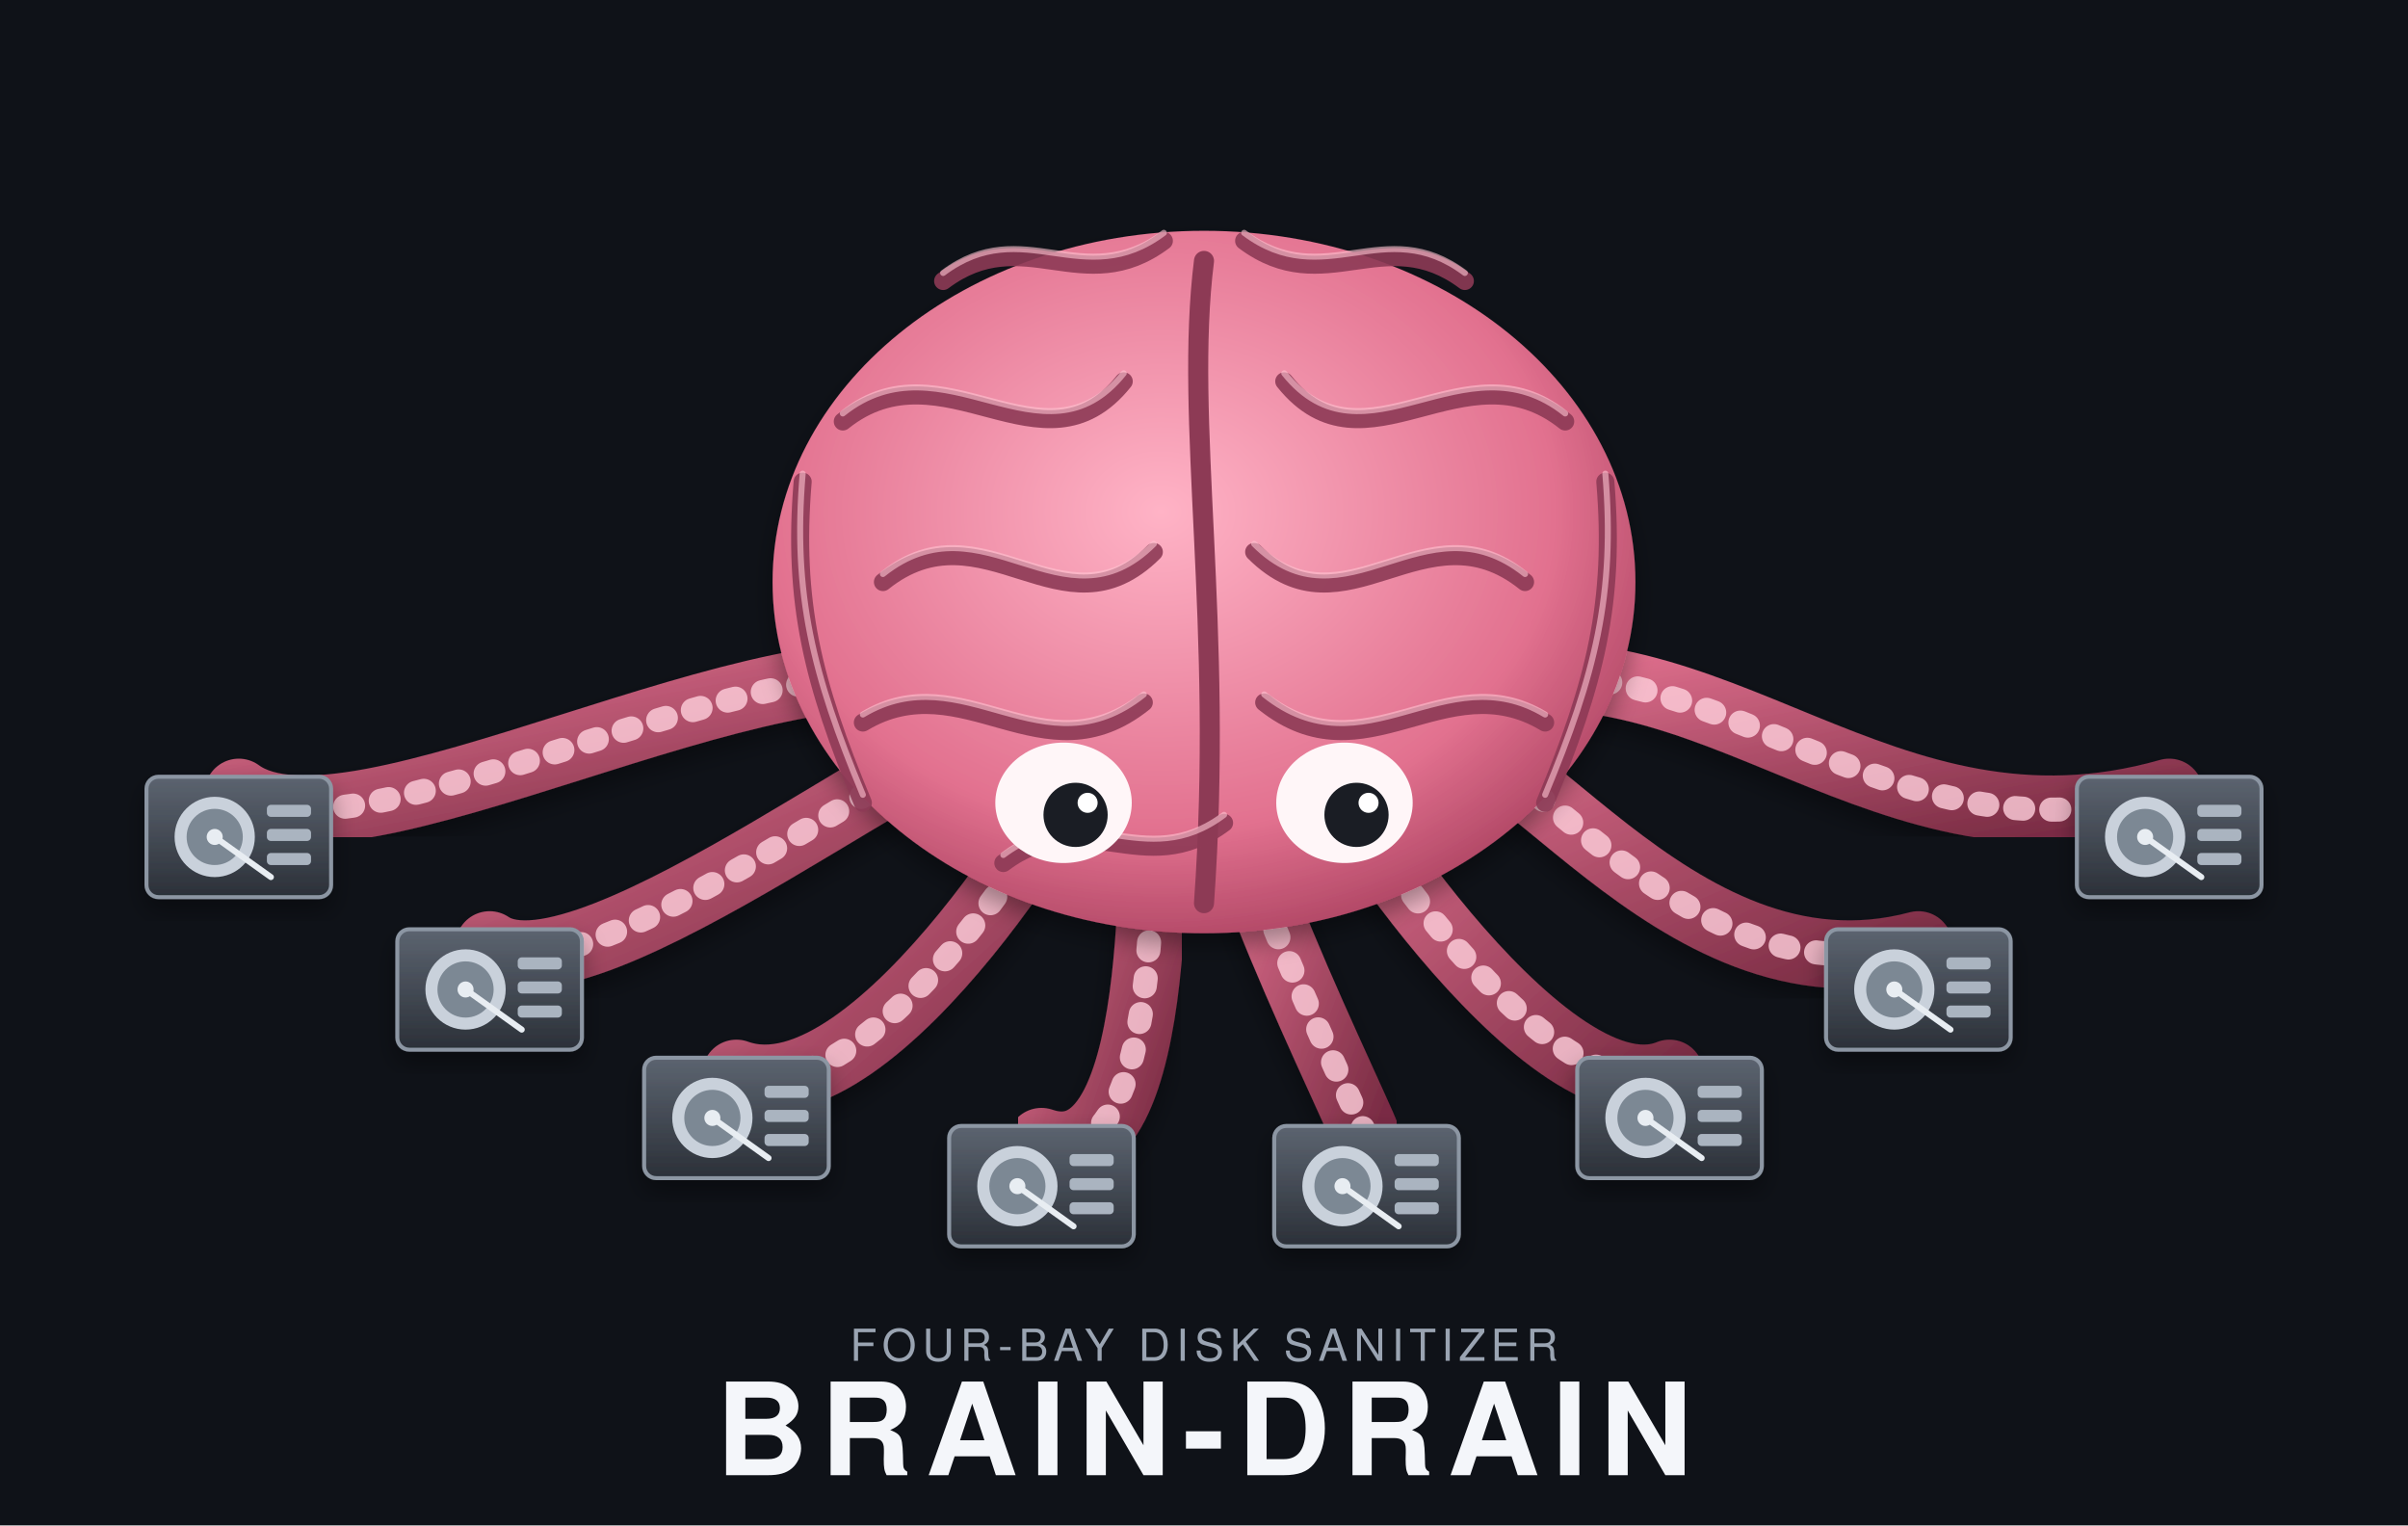
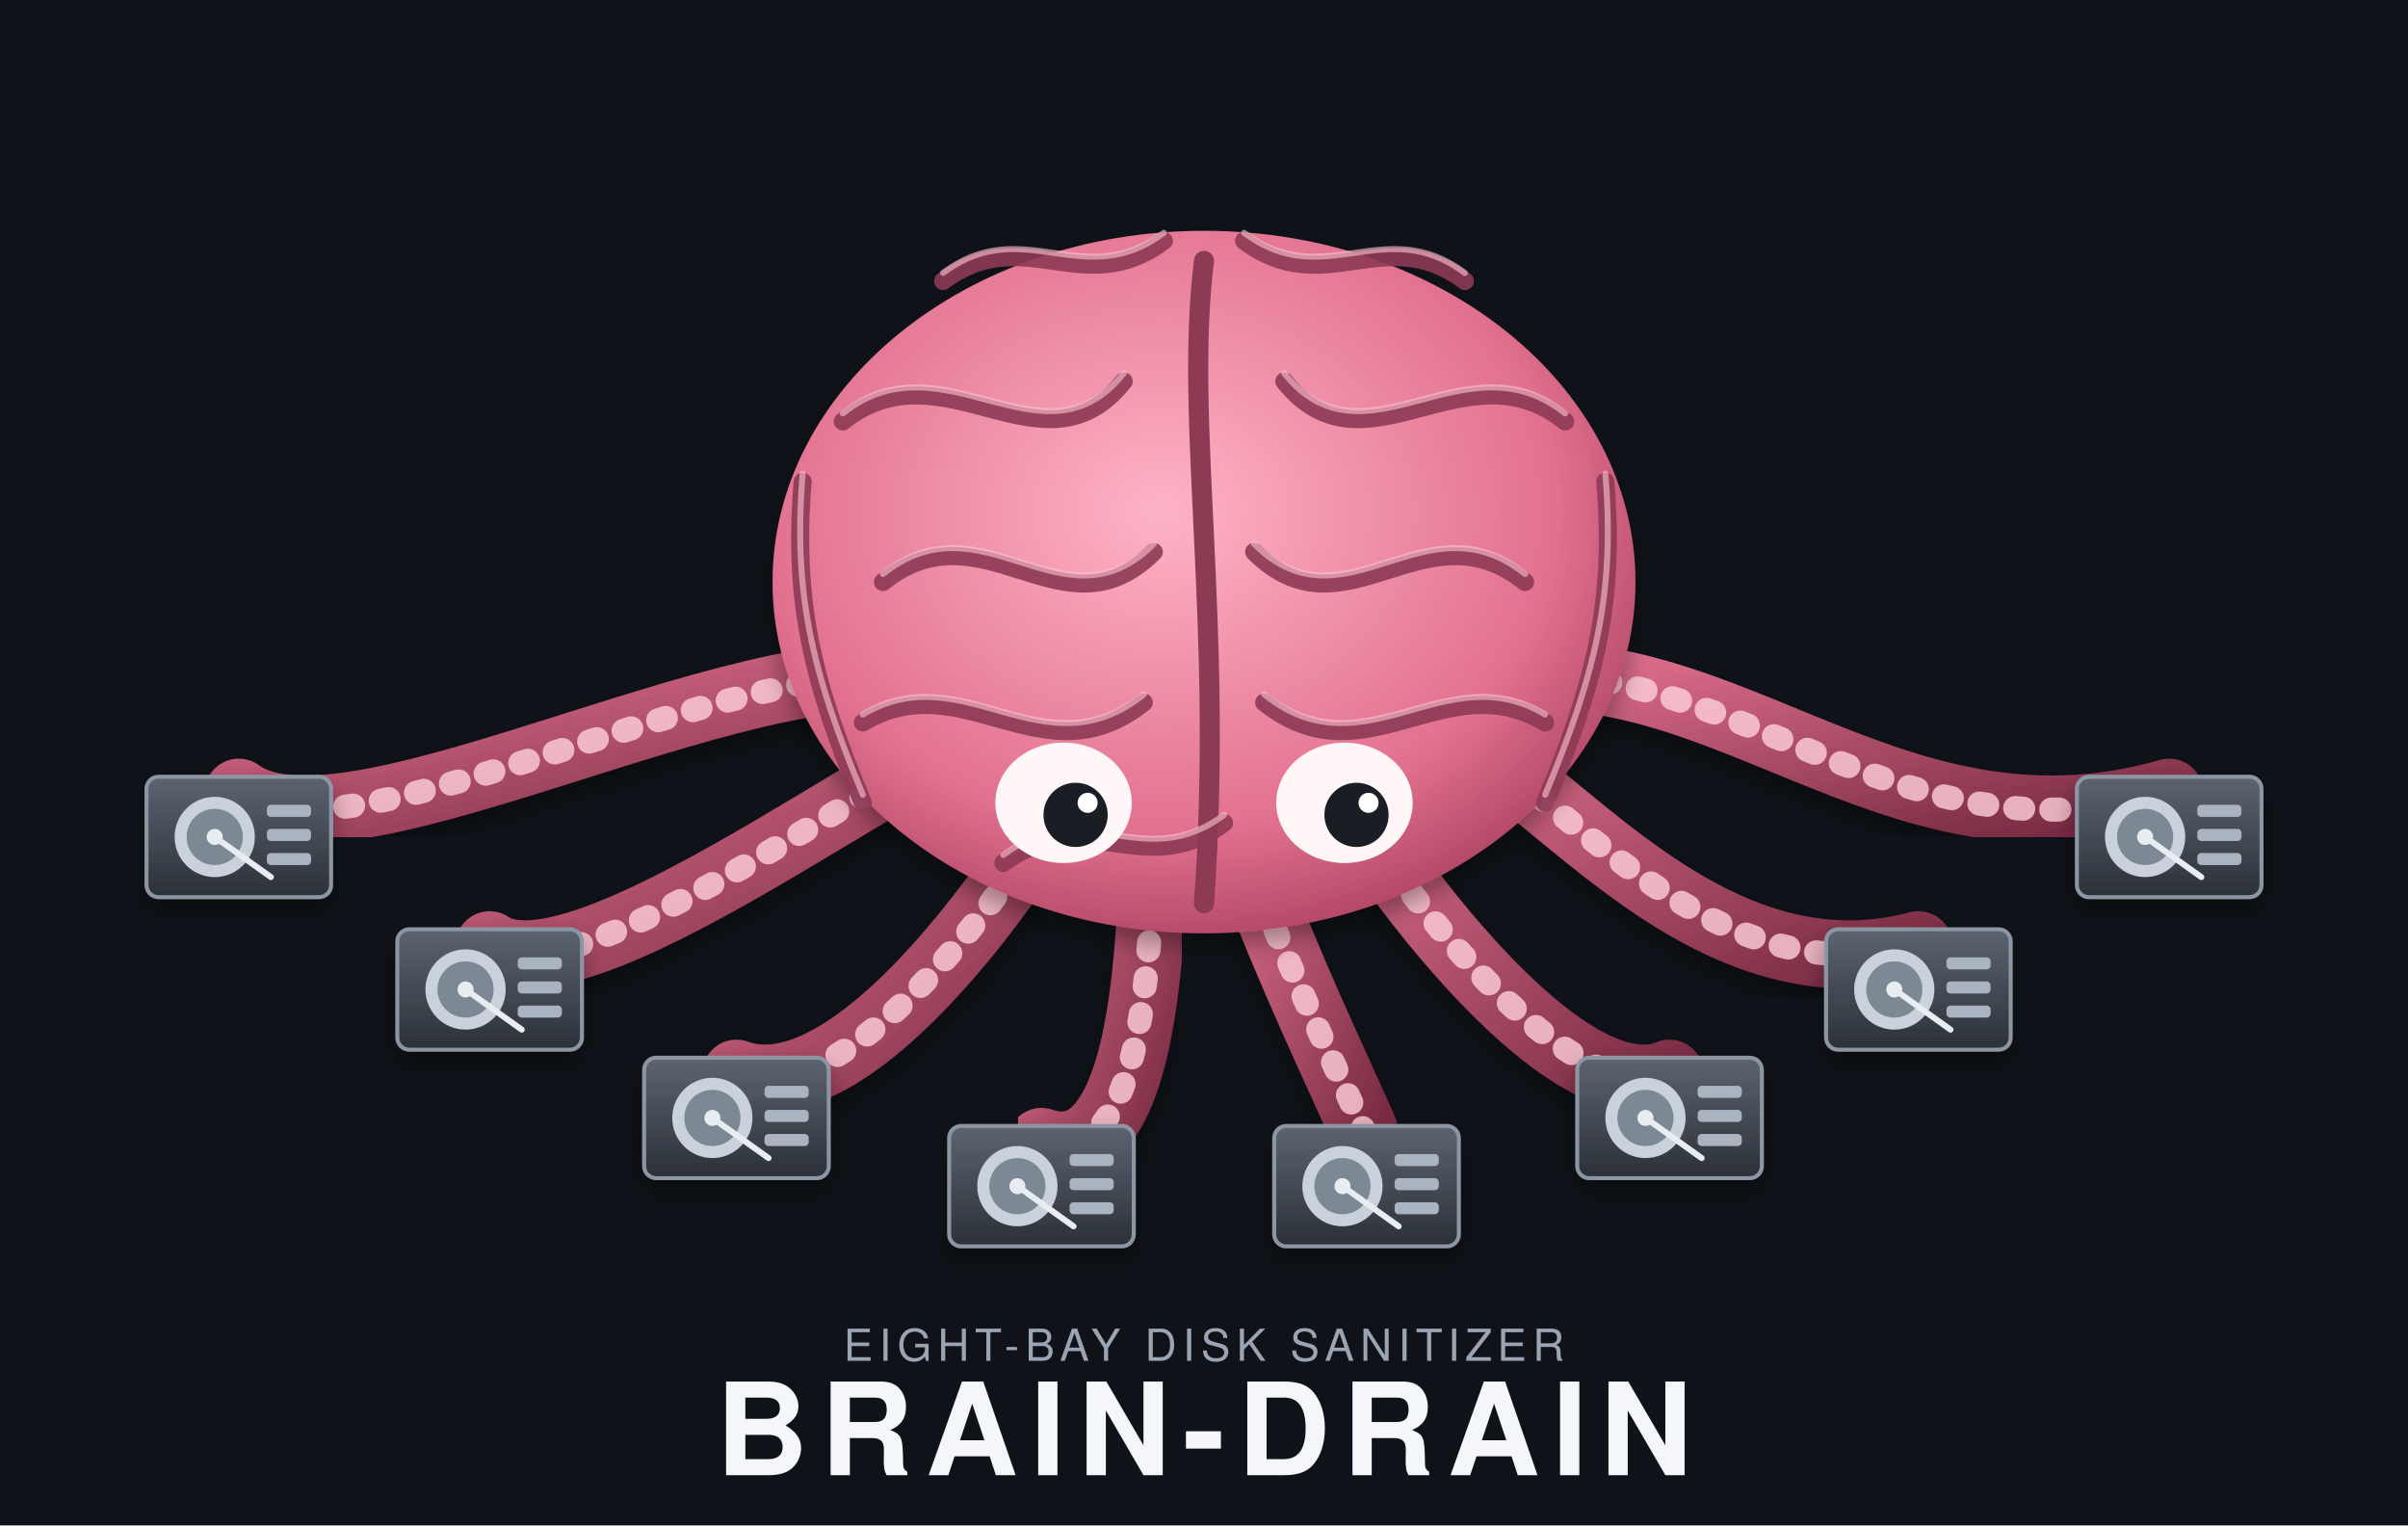
<svg xmlns="http://www.w3.org/2000/svg" viewBox="0 0 1200 760" width="1200" height="760">
  <defs>
    <radialGradient id="brain" cx="45%" cy="40%" r="65%">
      <stop offset="0" stop-color="#ffb3c6" />
      <stop offset="0.7" stop-color="#e2718f" />
      <stop offset="1" stop-color="#a8405e" />
    </radialGradient>
    <linearGradient id="tent" x1="0" y1="0" x2="1" y2="1">
      <stop offset="0" stop-color="#e2718f" />
      <stop offset="1" stop-color="#7a2c44" />
    </linearGradient>
    <linearGradient id="hdd" x1="0" y1="0" x2="0" y2="1">
      <stop offset="0" stop-color="#5c6470" />
      <stop offset="1" stop-color="#2b3038" />
    </linearGradient>
    <filter id="shadow" x="-20%" y="-20%" width="140%" height="140%">
      <feDropShadow dx="0" dy="6" stdDeviation="6" flood-color="#000" flood-opacity="0.35" />
    </filter>
  </defs>
  <rect width="100%" height="100%" fill="#0f1218" />
  <text x="600" y="735" text-anchor="middle" font-family="Helvetica, Arial, sans-serif" font-size="64" font-weight="700" fill="#f4f6fa" letter-spacing="6">BRAIN-DRAIN</text>
-   <text x="600" y="678" text-anchor="middle" font-family="Helvetica, Arial, sans-serif" font-size="22" fill="#9aa4b2" letter-spacing="3">FOUR-BAY DISK SANITIZER</text>
+   <text x="600" y="678" text-anchor="middle" font-family="Helvetica, Arial, sans-serif" font-size="22" fill="#9aa4b2" letter-spacing="3">EIGHT-BAY DISK SANITIZER</text>
  <path d="M473,341 C385,312 175,436 119,395" fill="none" stroke="url(#tent)" stroke-width="34" stroke-linecap="round" filter="url(#shadow)" />
  <path d="M473,341 C385,312 175,436 119,395" fill="none" stroke="#ffd0dc" stroke-width="12" stroke-linecap="round" stroke-dasharray="4 14" opacity="0.8" />
  <path d="M497,368 C484,347 293,504 244,471" fill="none" stroke="url(#tent)" stroke-width="34" stroke-linecap="round" filter="url(#shadow)" />
  <path d="M497,368 C484,347 293,504 244,471" fill="none" stroke="#ffd0dc" stroke-width="12" stroke-linecap="round" stroke-dasharray="4 14" opacity="0.8" />
  <path d="M532,388 C546,373 438,561 367,535" fill="none" stroke="url(#tent)" stroke-width="34" stroke-linecap="round" filter="url(#shadow)" />
  <path d="M532,388 C546,373 438,561 367,535" fill="none" stroke="#ffd0dc" stroke-width="12" stroke-linecap="round" stroke-dasharray="4 14" opacity="0.8" />
  <path d="M577,399 C571,387 586,592 519,569" fill="none" stroke="url(#tent)" stroke-width="34" stroke-linecap="round" filter="url(#shadow)" />
  <path d="M577,399 C571,387 586,592 519,569" fill="none" stroke="#ffd0dc" stroke-width="12" stroke-linecap="round" stroke-dasharray="4 14" opacity="0.8" />
  <path d="M623,399 C592,387 696,592 681,569" fill="none" stroke="url(#tent)" stroke-width="34" stroke-linecap="round" filter="url(#shadow)" />
  <path d="M623,399 C592,387 696,592 681,569" fill="none" stroke="#ffd0dc" stroke-width="12" stroke-linecap="round" stroke-dasharray="4 14" opacity="0.8" />
  <path d="M668,388 C651,373 769,561 832,535" fill="none" stroke="url(#tent)" stroke-width="34" stroke-linecap="round" filter="url(#shadow)" />
  <path d="M668,388 C651,373 769,561 832,535" fill="none" stroke="#ffd0dc" stroke-width="12" stroke-linecap="round" stroke-dasharray="4 14" opacity="0.8" />
  <path d="M703,368 C750,347 832,504 956,471" fill="none" stroke="url(#tent)" stroke-width="34" stroke-linecap="round" filter="url(#shadow)" />
  <path d="M703,368 C750,347 832,504 956,471" fill="none" stroke="#ffd0dc" stroke-width="12" stroke-linecap="round" stroke-dasharray="4 14" opacity="0.8" />
  <path d="M727,341 C855,312 937,436 1081,395" fill="none" stroke="url(#tent)" stroke-width="34" stroke-linecap="round" filter="url(#shadow)" />
  <path d="M727,341 C855,312 937,436 1081,395" fill="none" stroke="#ffd0dc" stroke-width="12" stroke-linecap="round" stroke-dasharray="4 14" opacity="0.8" />
  <g transform="translate(73,387)" filter="url(#shadow)">
    <rect x="0" y="0" width="92" height="60" rx="6" fill="url(#hdd)" stroke="#8c96a3" stroke-width="2" />
    <circle cx="34" cy="30" r="20" fill="#c9d1db" />
    <circle cx="34" cy="30" r="14" fill="#7c8894" />
    <circle cx="34" cy="30" r="4" fill="#e8edf2" />
    <rect x="60" y="14" width="22" height="6" rx="2" fill="#aab4c0" />
    <rect x="60" y="26" width="22" height="6" rx="2" fill="#aab4c0" />
    <rect x="60" y="38" width="22" height="6" rx="2" fill="#aab4c0" />
    <path d="M34,30 L62,50" stroke="#e8edf2" stroke-width="3" stroke-linecap="round" />
  </g>
  <g transform="translate(198,463)" filter="url(#shadow)">
    <rect x="0" y="0" width="92" height="60" rx="6" fill="url(#hdd)" stroke="#8c96a3" stroke-width="2" />
    <circle cx="34" cy="30" r="20" fill="#c9d1db" />
    <circle cx="34" cy="30" r="14" fill="#7c8894" />
    <circle cx="34" cy="30" r="4" fill="#e8edf2" />
    <rect x="60" y="14" width="22" height="6" rx="2" fill="#aab4c0" />
    <rect x="60" y="26" width="22" height="6" rx="2" fill="#aab4c0" />
    <rect x="60" y="38" width="22" height="6" rx="2" fill="#aab4c0" />
    <path d="M34,30 L62,50" stroke="#e8edf2" stroke-width="3" stroke-linecap="round" />
  </g>
  <g transform="translate(321,527)" filter="url(#shadow)">
    <rect x="0" y="0" width="92" height="60" rx="6" fill="url(#hdd)" stroke="#8c96a3" stroke-width="2" />
    <circle cx="34" cy="30" r="20" fill="#c9d1db" />
    <circle cx="34" cy="30" r="14" fill="#7c8894" />
    <circle cx="34" cy="30" r="4" fill="#e8edf2" />
    <rect x="60" y="14" width="22" height="6" rx="2" fill="#aab4c0" />
    <rect x="60" y="26" width="22" height="6" rx="2" fill="#aab4c0" />
    <rect x="60" y="38" width="22" height="6" rx="2" fill="#aab4c0" />
    <path d="M34,30 L62,50" stroke="#e8edf2" stroke-width="3" stroke-linecap="round" />
  </g>
  <g transform="translate(473,561)" filter="url(#shadow)">
    <rect x="0" y="0" width="92" height="60" rx="6" fill="url(#hdd)" stroke="#8c96a3" stroke-width="2" />
    <circle cx="34" cy="30" r="20" fill="#c9d1db" />
    <circle cx="34" cy="30" r="14" fill="#7c8894" />
    <circle cx="34" cy="30" r="4" fill="#e8edf2" />
    <rect x="60" y="14" width="22" height="6" rx="2" fill="#aab4c0" />
    <rect x="60" y="26" width="22" height="6" rx="2" fill="#aab4c0" />
    <rect x="60" y="38" width="22" height="6" rx="2" fill="#aab4c0" />
    <path d="M34,30 L62,50" stroke="#e8edf2" stroke-width="3" stroke-linecap="round" />
  </g>
  <g transform="translate(635,561)" filter="url(#shadow)">
    <rect x="0" y="0" width="92" height="60" rx="6" fill="url(#hdd)" stroke="#8c96a3" stroke-width="2" />
    <circle cx="34" cy="30" r="20" fill="#c9d1db" />
    <circle cx="34" cy="30" r="14" fill="#7c8894" />
    <circle cx="34" cy="30" r="4" fill="#e8edf2" />
    <rect x="60" y="14" width="22" height="6" rx="2" fill="#aab4c0" />
    <rect x="60" y="26" width="22" height="6" rx="2" fill="#aab4c0" />
    <rect x="60" y="38" width="22" height="6" rx="2" fill="#aab4c0" />
    <path d="M34,30 L62,50" stroke="#e8edf2" stroke-width="3" stroke-linecap="round" />
  </g>
  <g transform="translate(786,527)" filter="url(#shadow)">
    <rect x="0" y="0" width="92" height="60" rx="6" fill="url(#hdd)" stroke="#8c96a3" stroke-width="2" />
    <circle cx="34" cy="30" r="20" fill="#c9d1db" />
    <circle cx="34" cy="30" r="14" fill="#7c8894" />
    <circle cx="34" cy="30" r="4" fill="#e8edf2" />
    <rect x="60" y="14" width="22" height="6" rx="2" fill="#aab4c0" />
    <rect x="60" y="26" width="22" height="6" rx="2" fill="#aab4c0" />
    <rect x="60" y="38" width="22" height="6" rx="2" fill="#aab4c0" />
    <path d="M34,30 L62,50" stroke="#e8edf2" stroke-width="3" stroke-linecap="round" />
  </g>
  <g transform="translate(910,463)" filter="url(#shadow)">
    <rect x="0" y="0" width="92" height="60" rx="6" fill="url(#hdd)" stroke="#8c96a3" stroke-width="2" />
    <circle cx="34" cy="30" r="20" fill="#c9d1db" />
    <circle cx="34" cy="30" r="14" fill="#7c8894" />
    <circle cx="34" cy="30" r="4" fill="#e8edf2" />
    <rect x="60" y="14" width="22" height="6" rx="2" fill="#aab4c0" />
    <rect x="60" y="26" width="22" height="6" rx="2" fill="#aab4c0" />
    <rect x="60" y="38" width="22" height="6" rx="2" fill="#aab4c0" />
    <path d="M34,30 L62,50" stroke="#e8edf2" stroke-width="3" stroke-linecap="round" />
  </g>
  <g transform="translate(1035,387)" filter="url(#shadow)">
    <rect x="0" y="0" width="92" height="60" rx="6" fill="url(#hdd)" stroke="#8c96a3" stroke-width="2" />
    <circle cx="34" cy="30" r="20" fill="#c9d1db" />
    <circle cx="34" cy="30" r="14" fill="#7c8894" />
    <circle cx="34" cy="30" r="4" fill="#e8edf2" />
    <rect x="60" y="14" width="22" height="6" rx="2" fill="#aab4c0" />
    <rect x="60" y="26" width="22" height="6" rx="2" fill="#aab4c0" />
    <rect x="60" y="38" width="22" height="6" rx="2" fill="#aab4c0" />
    <path d="M34,30 L62,50" stroke="#e8edf2" stroke-width="3" stroke-linecap="round" />
  </g>
  <ellipse cx="600" cy="290" rx="215" ry="175" fill="url(#brain)" filter="url(#shadow)" />
  <path d="M600,130 C590,210 610,310 600,450" stroke="#8d3a55" stroke-width="10" fill="none" stroke-linecap="round" />
  <path d="M420,210 C470,170 520,240 560,190" stroke="#8d3a55" stroke-width="9" fill="none" stroke-linecap="round" opacity="0.9" />
  <path d="M420,210 C470,170 520,240 560,190" stroke="#ffc4d2" stroke-width="3" fill="none" stroke-linecap="round" opacity="0.6" transform="translate(0,-4)" />
  <path d="M440,290 C490,250 530,320 575,275" stroke="#8d3a55" stroke-width="9" fill="none" stroke-linecap="round" opacity="0.9" />
  <path d="M440,290 C490,250 530,320 575,275" stroke="#ffc4d2" stroke-width="3" fill="none" stroke-linecap="round" opacity="0.6" transform="translate(0,-4)" />
  <path d="M430,360 C480,330 520,390 570,350" stroke="#8d3a55" stroke-width="9" fill="none" stroke-linecap="round" opacity="0.9" />
  <path d="M430,360 C480,330 520,390 570,350" stroke="#ffc4d2" stroke-width="3" fill="none" stroke-linecap="round" opacity="0.6" transform="translate(0,-4)" />
  <path d="M640,190 C680,240 730,170 780,210" stroke="#8d3a55" stroke-width="9" fill="none" stroke-linecap="round" opacity="0.9" />
  <path d="M640,190 C680,240 730,170 780,210" stroke="#ffc4d2" stroke-width="3" fill="none" stroke-linecap="round" opacity="0.6" transform="translate(0,-4)" />
  <path d="M625,275 C670,320 710,250 760,290" stroke="#8d3a55" stroke-width="9" fill="none" stroke-linecap="round" opacity="0.9" />
  <path d="M625,275 C670,320 710,250 760,290" stroke="#ffc4d2" stroke-width="3" fill="none" stroke-linecap="round" opacity="0.6" transform="translate(0,-4)" />
  <path d="M630,350 C680,390 720,330 770,360" stroke="#8d3a55" stroke-width="9" fill="none" stroke-linecap="round" opacity="0.9" />
  <path d="M630,350 C680,390 720,330 770,360" stroke="#ffc4d2" stroke-width="3" fill="none" stroke-linecap="round" opacity="0.6" transform="translate(0,-4)" />
  <path d="M470,140 C510,110 540,150 580,120" stroke="#8d3a55" stroke-width="9" fill="none" stroke-linecap="round" opacity="0.9" />
  <path d="M470,140 C510,110 540,150 580,120" stroke="#ffc4d2" stroke-width="3" fill="none" stroke-linecap="round" opacity="0.6" transform="translate(0,-4)" />
  <path d="M620,120 C660,150 690,110 730,140" stroke="#8d3a55" stroke-width="9" fill="none" stroke-linecap="round" opacity="0.9" />
  <path d="M620,120 C660,150 690,110 730,140" stroke="#ffc4d2" stroke-width="3" fill="none" stroke-linecap="round" opacity="0.6" transform="translate(0,-4)" />
  <path d="M500,430 C540,400 570,440 610,410" stroke="#8d3a55" stroke-width="9" fill="none" stroke-linecap="round" opacity="0.9" />
  <path d="M500,430 C540,400 570,440 610,410" stroke="#ffc4d2" stroke-width="3" fill="none" stroke-linecap="round" opacity="0.6" transform="translate(0,-4)" />
  <path d="M400,240 C395,300 405,340 430,400" stroke="#8d3a55" stroke-width="9" fill="none" stroke-linecap="round" opacity="0.9" />
  <path d="M400,240 C395,300 405,340 430,400" stroke="#ffc4d2" stroke-width="3" fill="none" stroke-linecap="round" opacity="0.6" transform="translate(0,-4)" />
  <path d="M800,240 C805,300 795,340 770,400" stroke="#8d3a55" stroke-width="9" fill="none" stroke-linecap="round" opacity="0.9" />
  <path d="M800,240 C805,300 795,340 770,400" stroke="#ffc4d2" stroke-width="3" fill="none" stroke-linecap="round" opacity="0.6" transform="translate(0,-4)" />
  <ellipse cx="530" cy="400" rx="34" ry="30" fill="#fff6f8" />
  <circle cx="536" cy="406" r="16" fill="#1a1d24" />
  <circle cx="542" cy="400" r="5" fill="#fff" />
  <ellipse cx="670" cy="400" rx="34" ry="30" fill="#fff6f8" />
  <circle cx="676" cy="406" r="16" fill="#1a1d24" />
  <circle cx="682" cy="400" r="5" fill="#fff" />
</svg>
